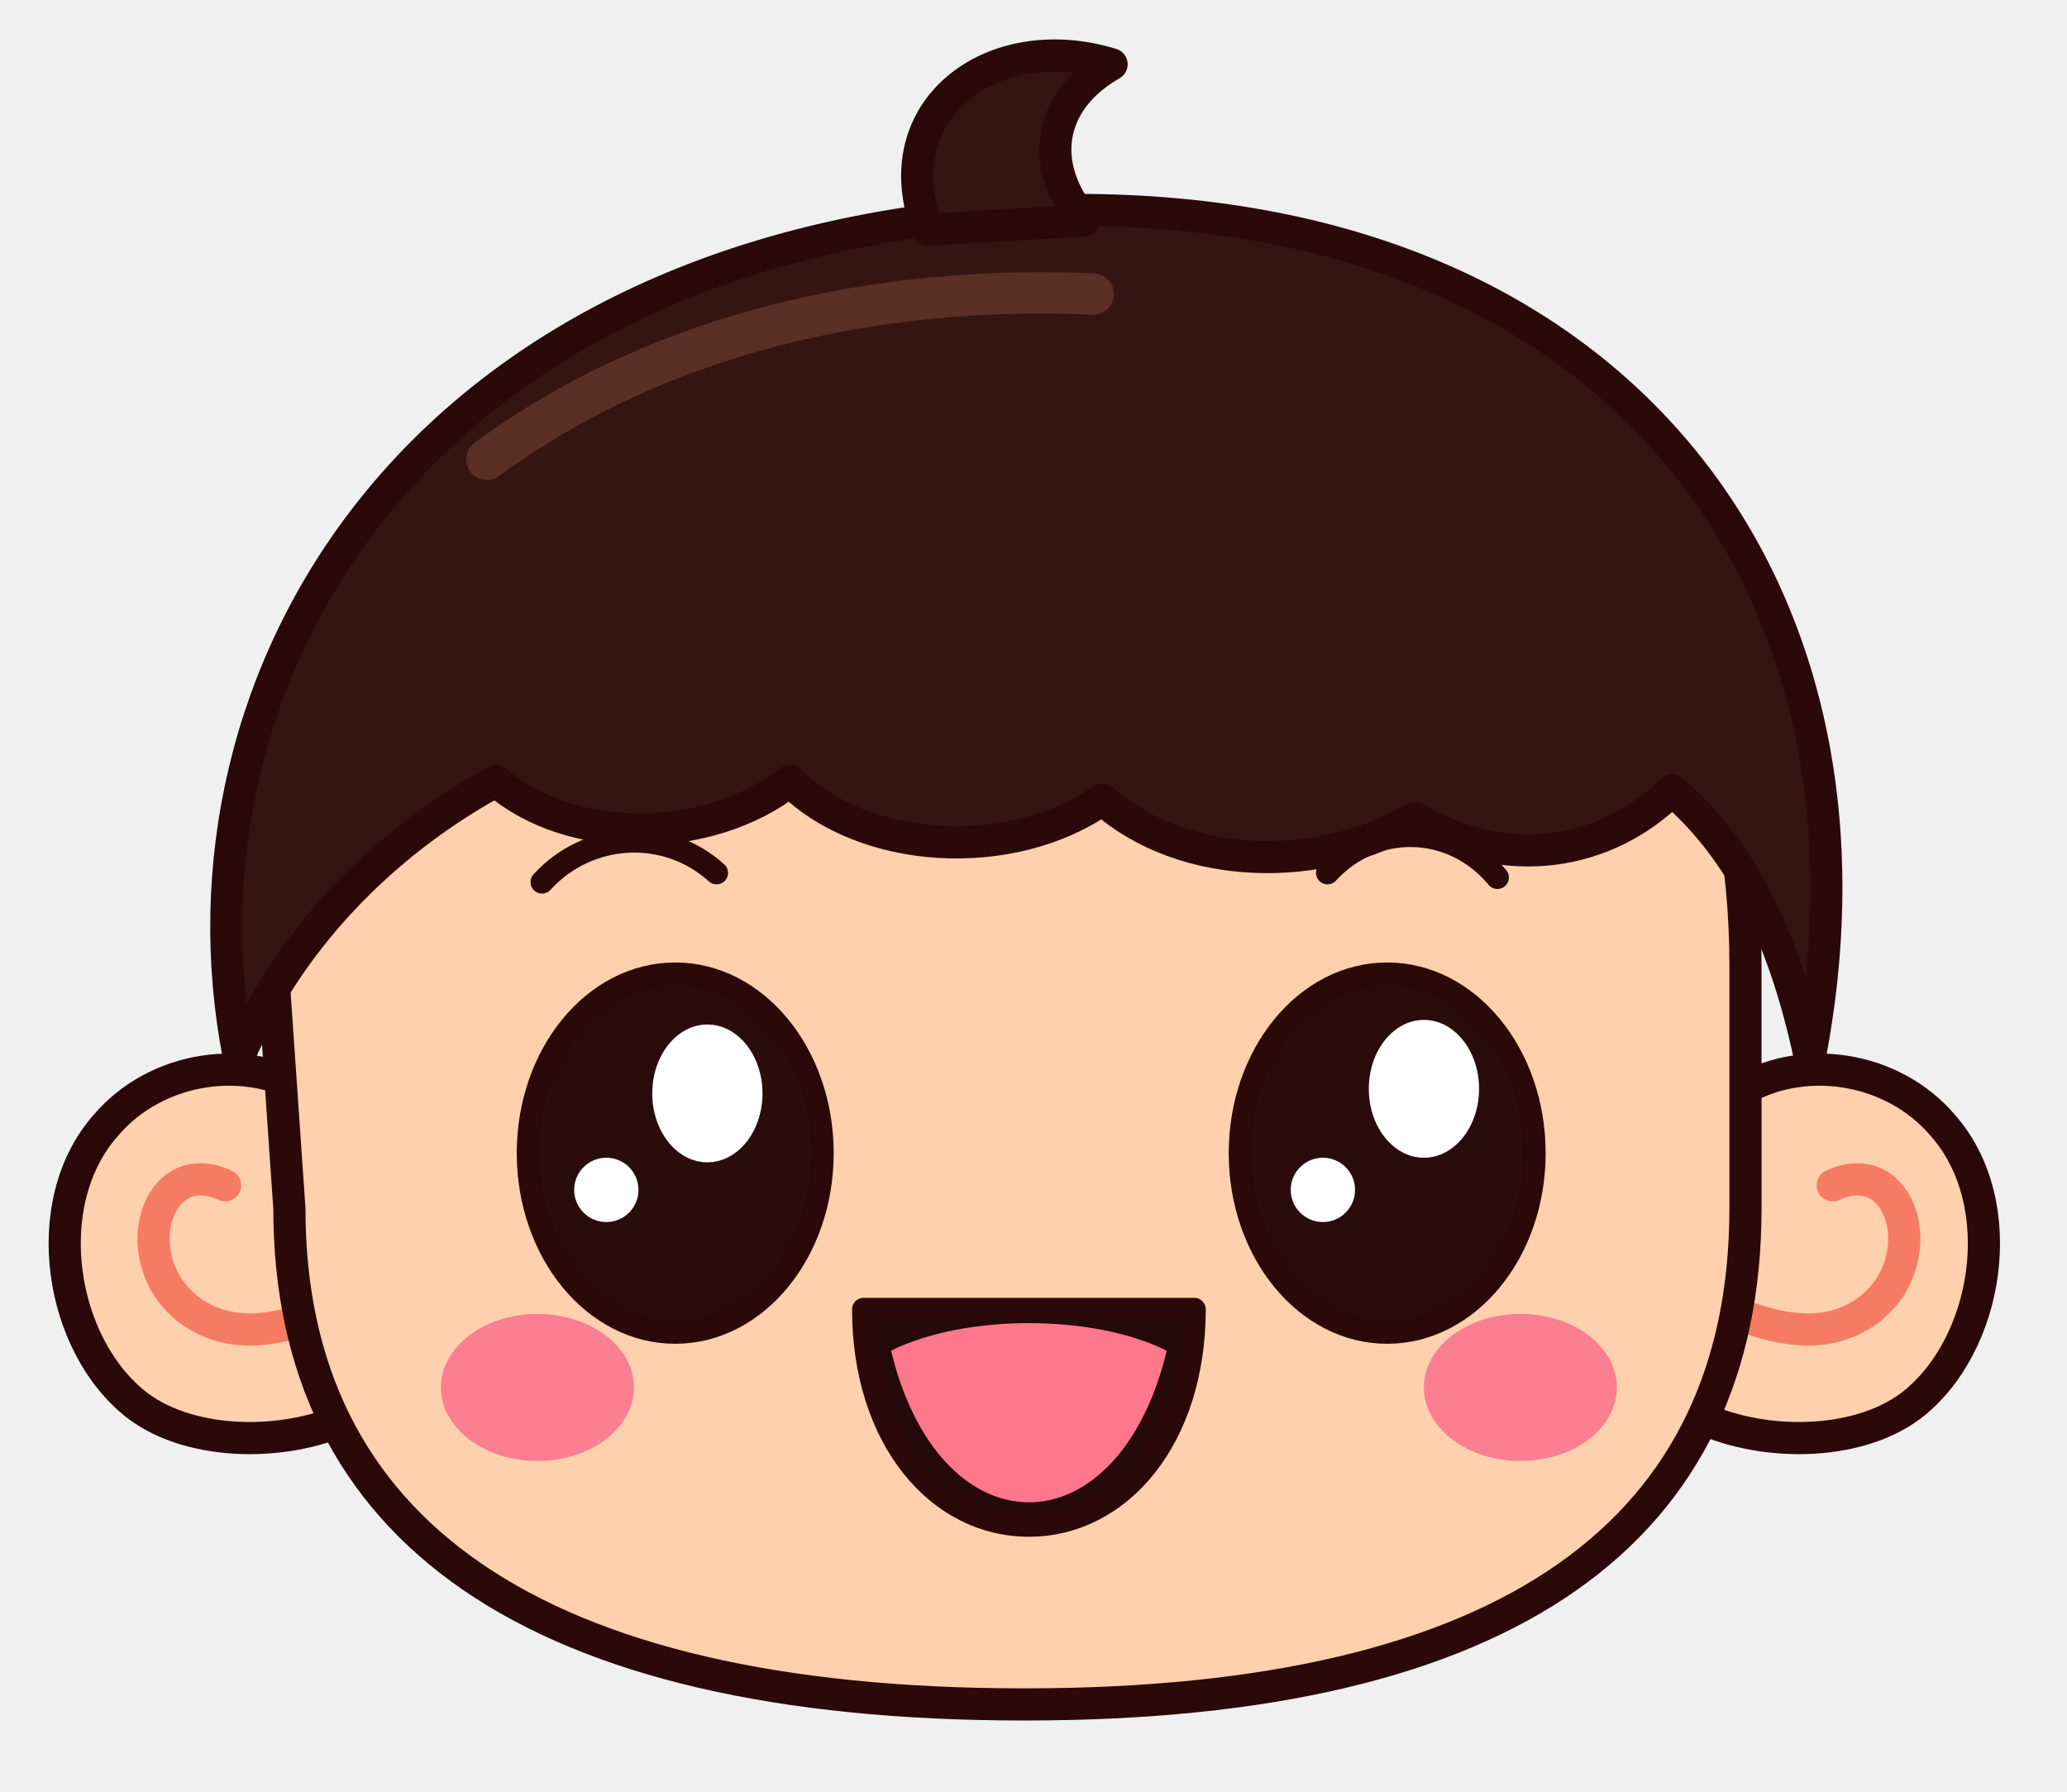
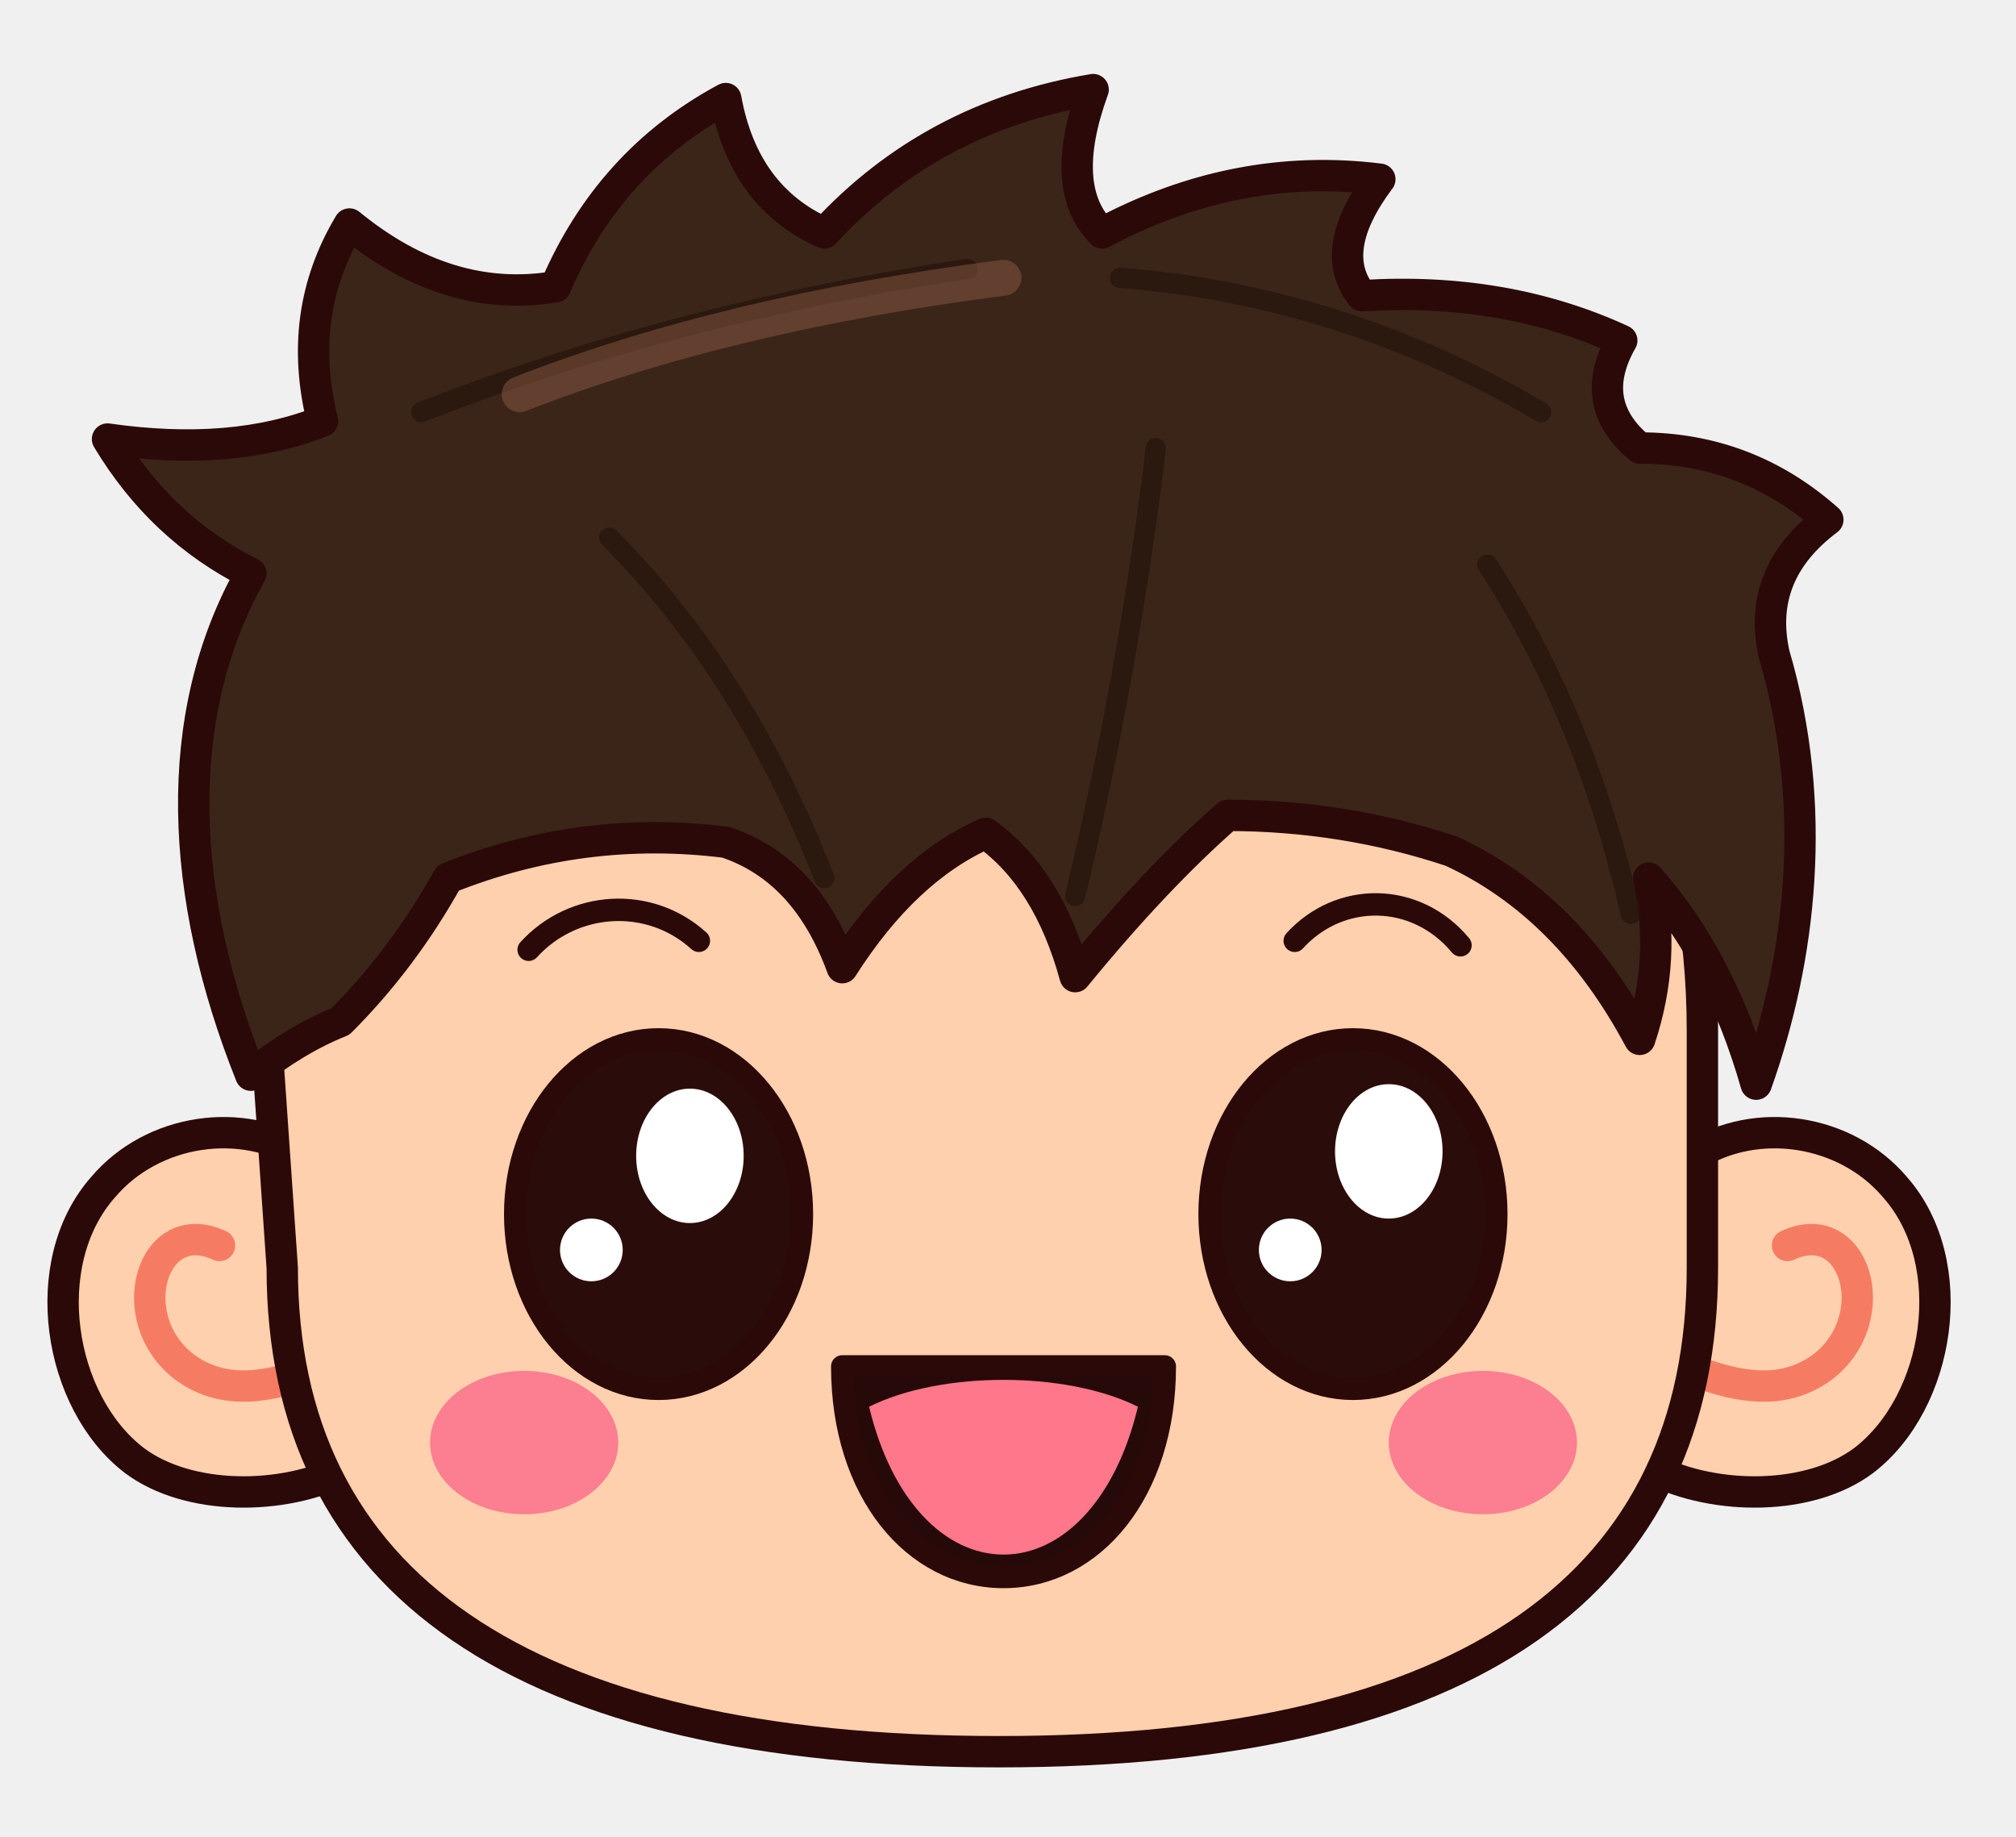
- <svg xmlns="http://www.w3.org/2000/svg" viewBox="60 20 450 390">
+ <svg xmlns="http://www.w3.org/2000/svg" viewBox="60 0 450 410">
  <defs>
    <style>
      .outline{stroke:#2b0909;stroke-width:7;stroke-linecap:round;stroke-linejoin:round}
      .thin{stroke:#2b0909;stroke-width:5;stroke-linecap:round;stroke-linejoin:round}
      .bamboo{fill:none;stroke:#c8862e;stroke-width:4;stroke-linecap:round;opacity:.72}
    </style>
  </defs>
  <g>
    <path d="M128 258c-14-9-34-6-45 7-15 17-10 48 7 61 12 9 33 9 47 2Z" fill="#ffd0ad" class="outline" />
    <path d="M109 278c-15-7-22 16-8 27 8 6 17 5 26 2" fill="none" stroke="#f57c62" stroke-width="7" stroke-linecap="round" />
    <path d="M438 258c14-9 34-6 45 7 15 17 10 48-7 61-12 9-33 9-47 2Z" fill="#ffd0ad" class="outline" />
    <path d="M459 278c15-7 22 16 8 27-8 6-17 5-26 2" fill="none" stroke="#f57c62" stroke-width="7" stroke-linecap="round" />
    <path d="M119 225c0-87 67-152 160-152 93 0 161 66 161 157v53c0 70-51 108-157 108-107 0-160-38-160-108Z" fill="#ffd0ad" class="outline" />
-     <path d="M112 250 C 96 168, 150 74, 282 66 C 410 60, 474 146, 454 250 C 448 222, 438 204, 424 192 C 410 206, 388 210, 368 198 C 348 210, 318 210, 300 194 C 280 208, 248 206, 232 190 C 214 204, 184 204, 168 190 C 146 202, 124 222, 112 250 Z" fill="#351512" class="outline" />
-     <path d="M262 70 C 252 44, 276 26, 302 34 C 288 42, 286 56, 296 68 Z" fill="#351512" class="outline" />
-     <path d="M166 120 C 204 92, 252 82, 298 84" fill="none" stroke="#6a3a2e" stroke-width="9" stroke-linecap="round" opacity=".7" />
+     <path d="M116 240 C 100 200, 98 160, 116 128 Q 96 118 84 98 Q 112 102 132 94 Q 126 70 138 50 Q 160 68 184 64 Q 196 36 222 22 Q 226 44 244 52 Q 268 26 304 20 Q 296 42 306 52 Q 336 36 368 40 Q 356 56 364 66 Q 396 64 422 76 Q 414 90 426 100 Q 450 100 468 116 Q 452 128 456 146 C 466 180, 462 214, 452 242 Q 444 214 428 196 Q 432 214 426 232 Q 410 202 384 190 Q 360 182 334 182 Q 318 196 300 218 Q 294 196 280 186 Q 262 194 248 216 Q 240 194 222 188 Q 190 184 160 196 Q 150 214 136 228 Q 126 232 116 240 Z" fill="#3b2418" class="outline" />
+     <path d="M154 92 Q 210 70 276 60 M310 62 Q 360 66 404 92 M196 120 Q 226 150 244 196 M318 100 Q 312 150 300 200 M392 126 Q 414 160 424 204" fill="none" stroke="#24120c" stroke-width="4.5" stroke-linecap="round" opacity=".7" />
+     <path d="M176 88 Q 222 70 284 62" fill="none" stroke="#8a5a44" stroke-width="8" stroke-linecap="round" opacity=".5" />
    <path d="M178 212c10-11 27-12 38-2M349 210c10-11 27-11 37 1" fill="none" class="thin" />
    <ellipse cx="207" cy="271" rx="32" ry="39" fill="#2a0d0b" class="thin" />
    <ellipse cx="362" cy="271" rx="32" ry="39" fill="#2a0d0b" class="thin" />
    <ellipse cx="214" cy="258" rx="12" ry="15" fill="#fff" />
    <circle cx="192" cy="279" r="7" fill="#fff" />
    <ellipse cx="370" cy="257" rx="12" ry="15" fill="#fff" />
    <circle cx="348" cy="279" r="7" fill="#fff" />
    <ellipse cx="177" cy="322" rx="21" ry="16" fill="#fb7e91" />
    <ellipse cx="391" cy="322" rx="21" ry="16" fill="#fb7e91" />
    <path d="M248 305h72c0 28-16 47-36 47s-36-19-36-47Z" fill="#260909" class="thin" />
    <path d="M254 314c8-4 19-6 30-6s22 2 30 6c-5 21-17 33-30 33s-25-12-30-33Z" fill="#ff778a" />
  </g>
</svg>
